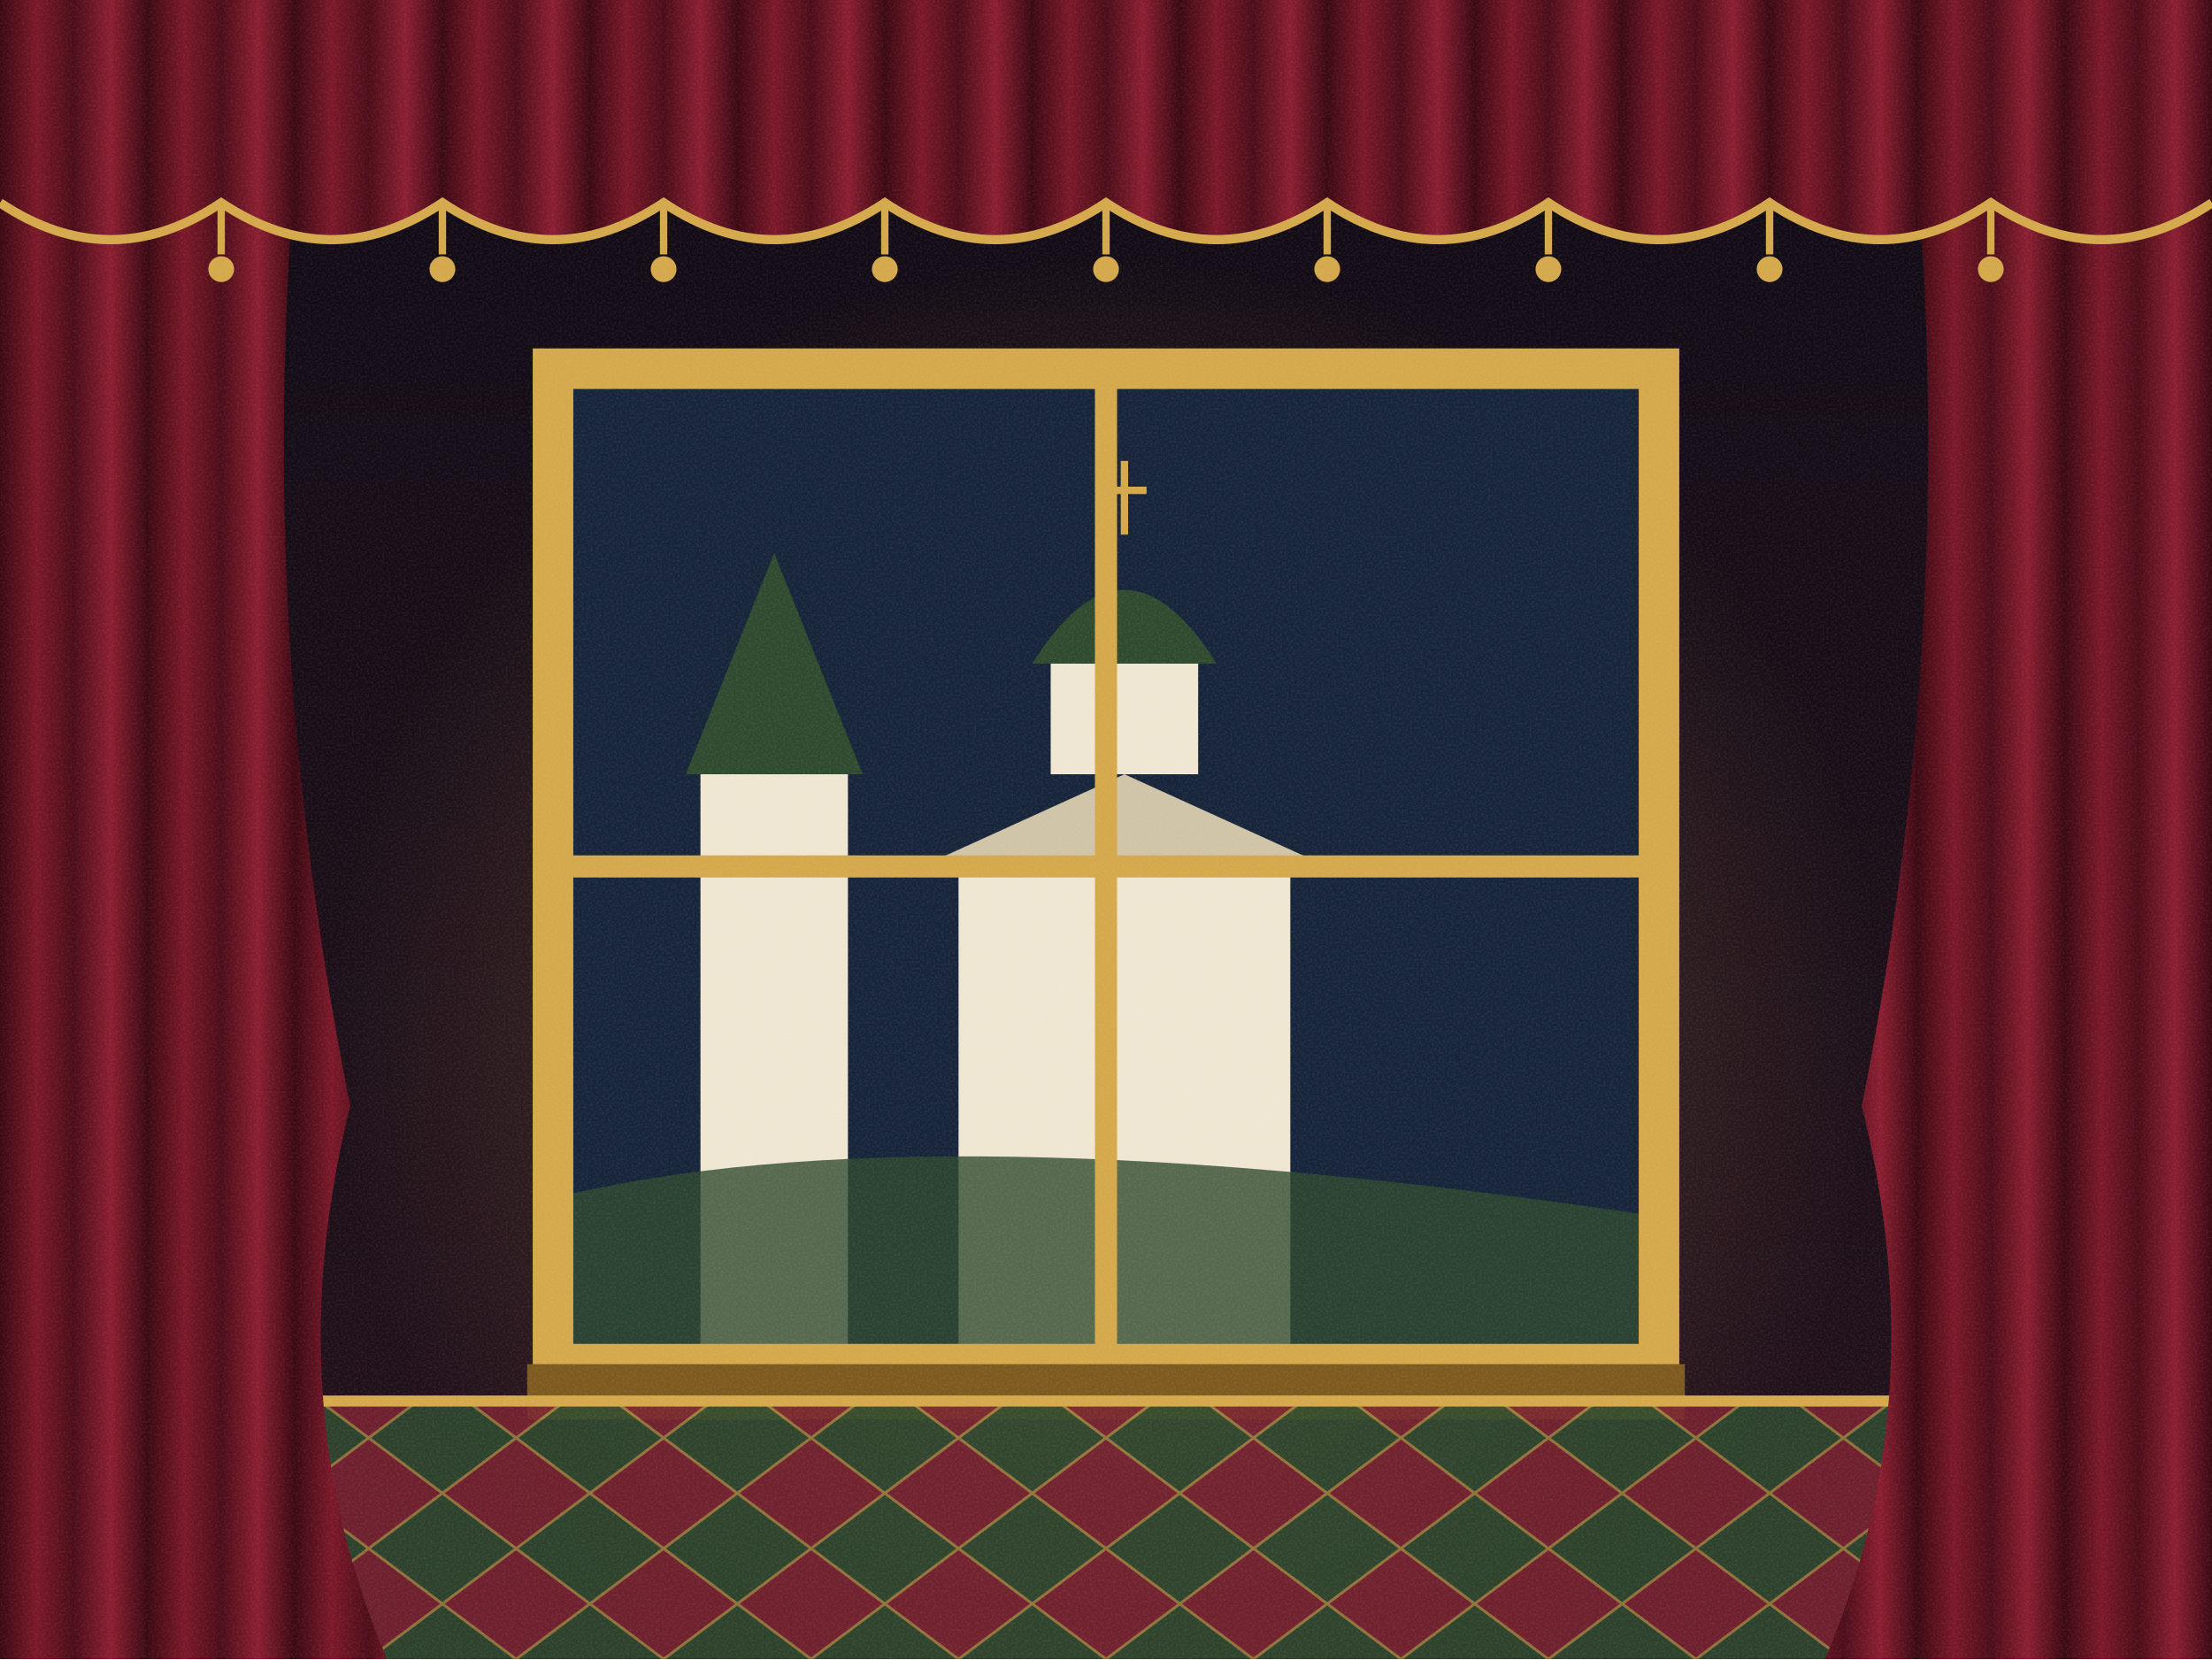
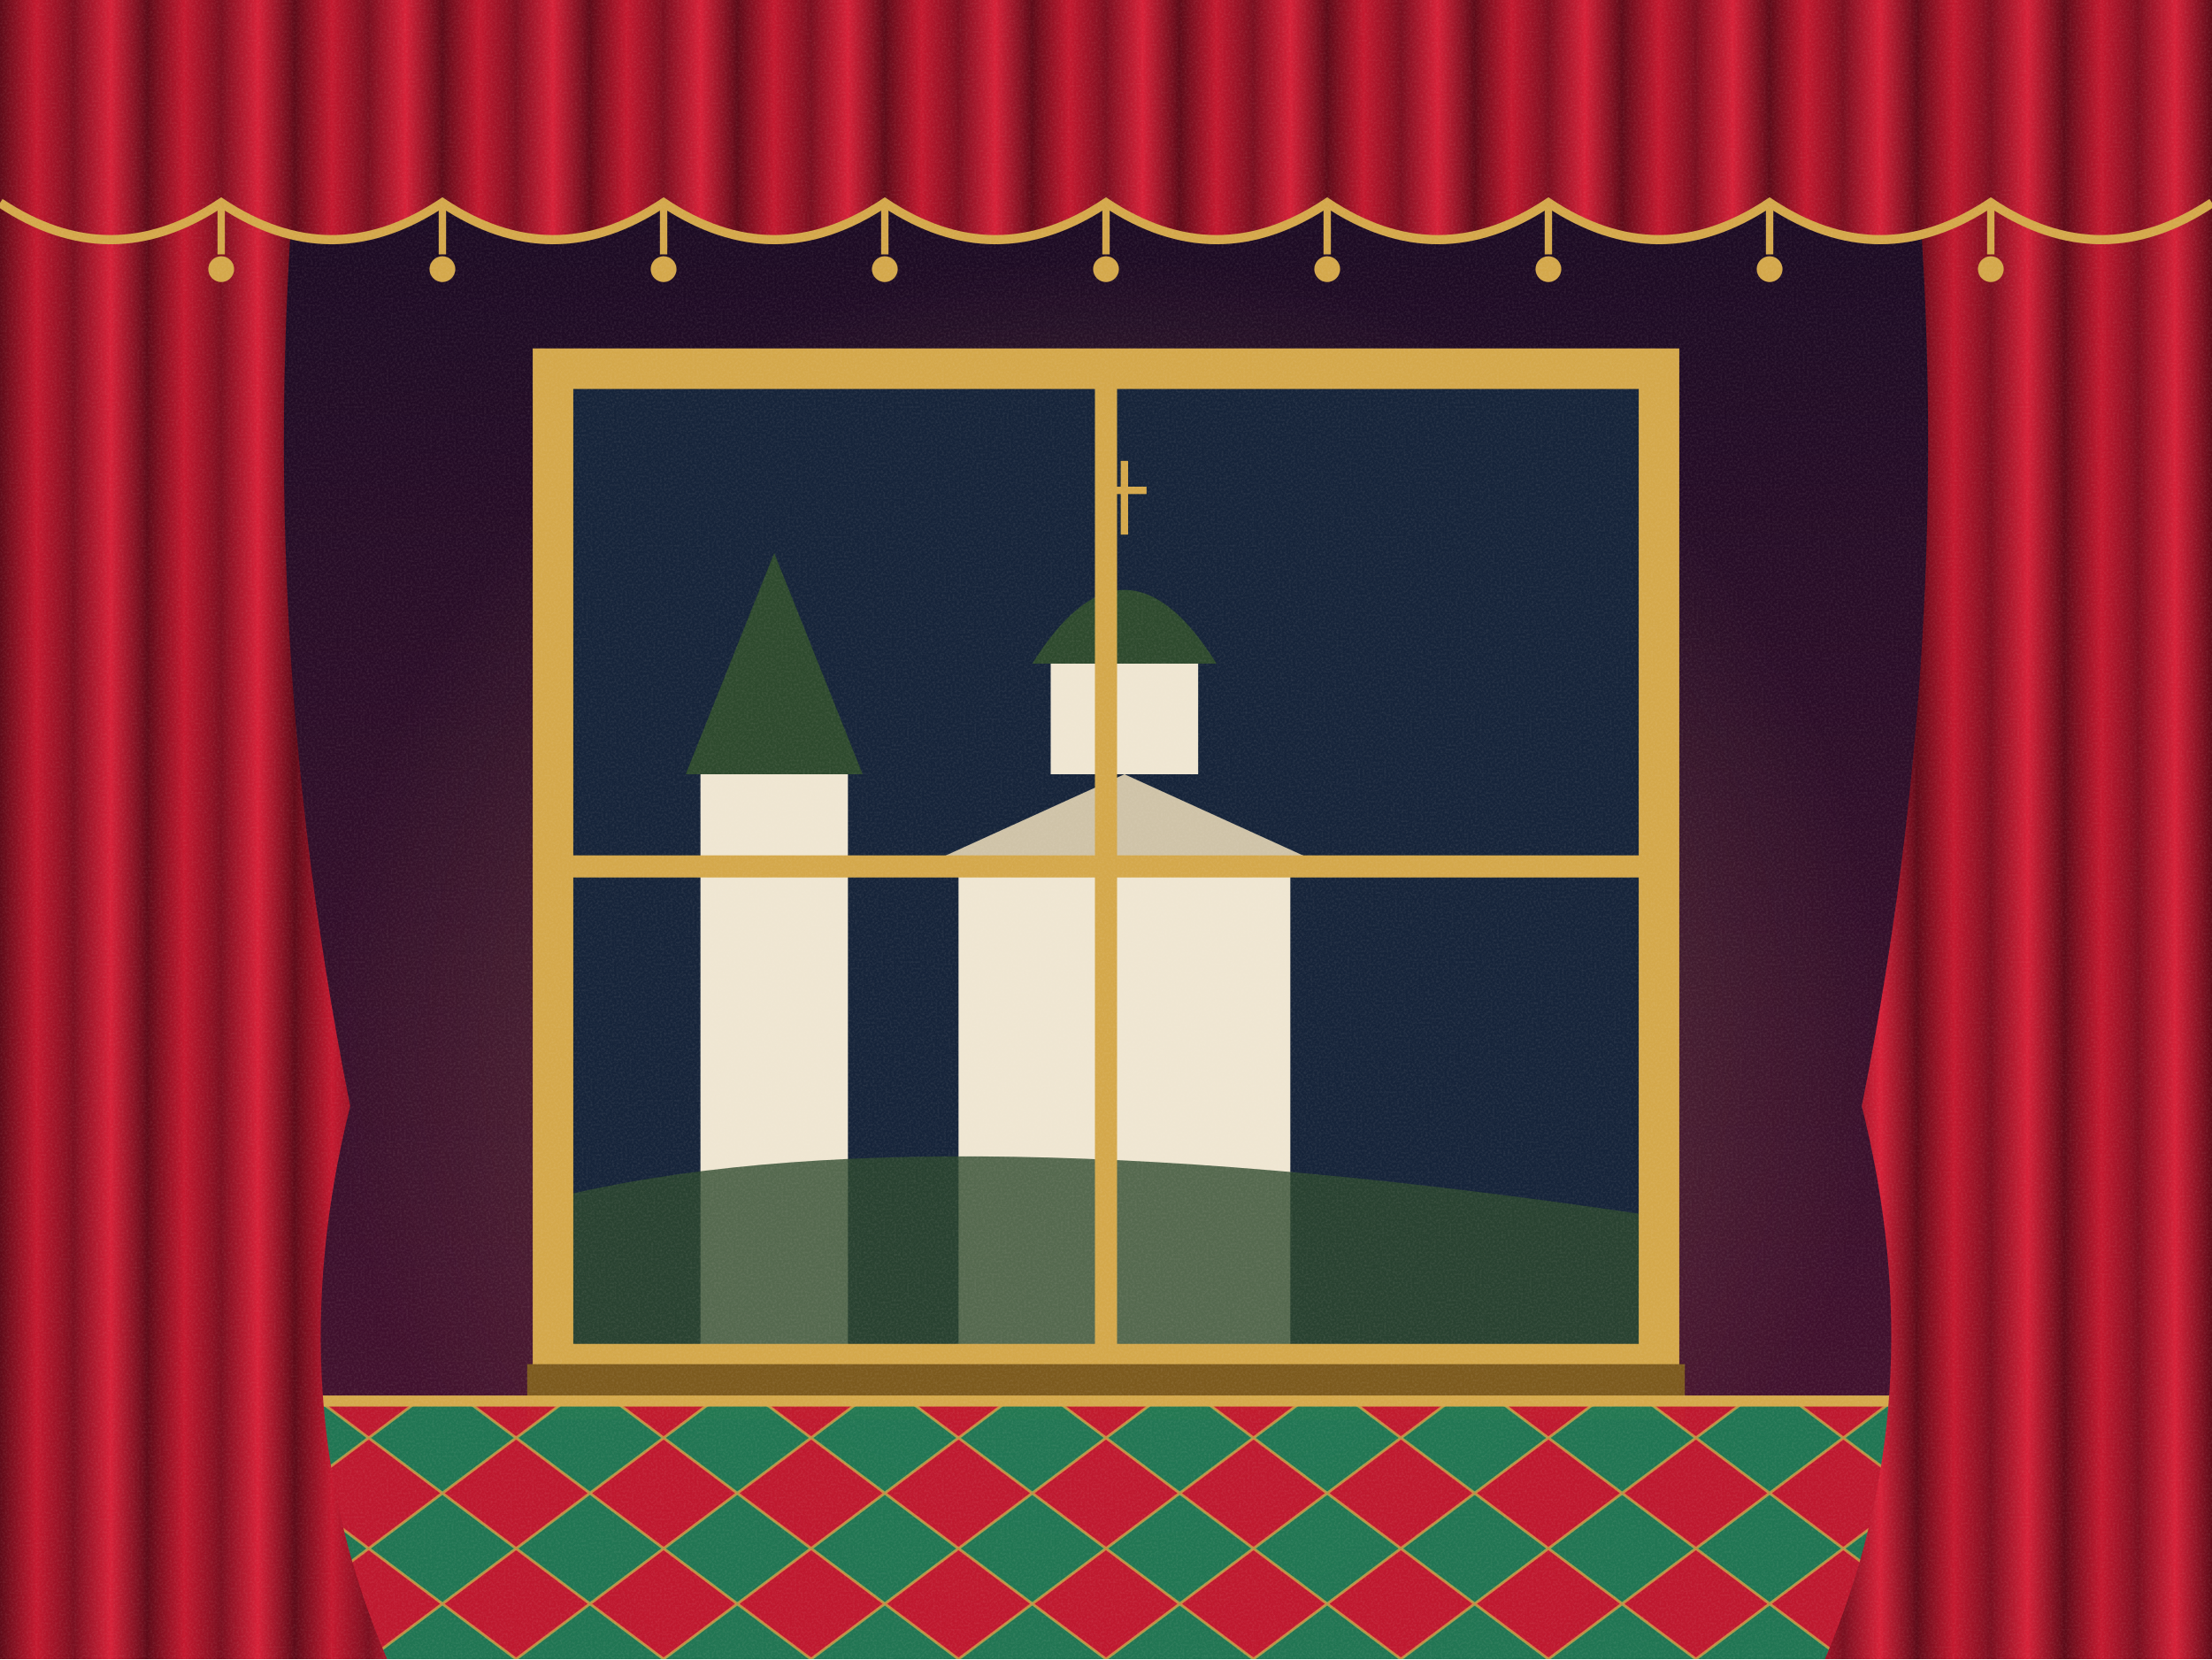
<svg xmlns="http://www.w3.org/2000/svg" viewBox="0 0 1200 900" width="1200" height="900" role="img" aria-labelledby="t d">
  <defs>
    <linearGradient id="velvet" x1="0" y1="0" x2="1" y2="0">
-       <stop offset="0" stop-color="#3A0812" />
-       <stop offset=".25" stop-color="#7A1728" />
-       <stop offset=".5" stop-color="#4A0C18" />
-       <stop offset=".75" stop-color="#8A1D30" />
-       <stop offset="1" stop-color="#3A0812" />
+       <stop offset="0" stop-color="#5E0A18" />
+       <stop offset=".25" stop-color="#C4182F" />
+       <stop offset=".5" stop-color="#7A0E1F" />
+       <stop offset=".75" stop-color="#D62038" />
+       <stop offset="1" stop-color="#5E0A18" />
    </linearGradient>
    <pattern id="fold" width="80" height="900" patternUnits="userSpaceOnUse">
      <rect width="80" height="900" fill="url(#velvet)" />
    </pattern>
    <linearGradient id="gold" x1="0" y1="0" x2="1" y2="1">
-       <stop offset="0" stop-color="#FBE3A0" />
-       <stop offset=".45" stop-color="#D4A84B" />
-       <stop offset="1" stop-color="#7C5A1E" />
+       <stop offset="0" stop-color="#FFF1C4" />
+       <stop offset=".45" stop-color="#E8B84A" />
+       <stop offset="1" stop-color="#9A6A16" />
    </linearGradient>
    <radialGradient id="spot" cx="600" cy="560" r="420" gradientUnits="userSpaceOnUse">
      <stop offset="0" stop-color="#FFE7B0" stop-opacity=".55" />
      <stop offset=".6" stop-color="#FFC56E" stop-opacity=".12" />
      <stop offset="1" stop-color="#FFC56E" stop-opacity="0" />
    </radialGradient>
    <linearGradient id="back" x1="0" y1="0" x2="0" y2="1">
-       <stop offset="0" stop-color="#0F0A14" />
-       <stop offset="1" stop-color="#22101A" />
+       <stop offset="0" stop-color="#150A22" />
+       <stop offset="1" stop-color="#4A1230" />
    </linearGradient>
    <pattern id="harl" width="80" height="60" patternUnits="userSpaceOnUse">
-       <path d="M40 0L80 30L40 60L0 30Z" fill="#7A2230" />
-       <path d="M0 0L40 0L0 30Z M80 0L40 0L80 30Z M0 60L40 60L0 30Z M80 60L40 60L80 30Z" fill="#2E4A2E" />
-       <path d="M40 0L80 30L40 60L0 30Z" fill="none" stroke="#C9A24A" stroke-width="1.5" opacity=".7" />
+       <path d="M40 0L80 30L40 60L0 30Z" fill="#C4182F" />
+       <path d="M0 0L40 0L0 30Z M80 0L40 0L80 30Z M0 60L40 60L0 30Z M80 60L40 60L80 30Z" fill="#1E7A55" />
+       <path d="M40 0L80 30L40 60L0 30Z" fill="none" stroke="#E8B84A" stroke-width="1.5" opacity=".7" />
    </pattern>
    <filter id="grain" x="0" y="0" width="100%" height="100%">
      <feTurbulence type="fractalNoise" baseFrequency=".85" numOctaves="2" seed="5" stitchTiles="stitch" />
      <feColorMatrix values="0 0 0 0 1 0 0 0 0 .9 0 0 0 0 .8 0 0 0 .4 -.16" />
    </filter>
  </defs>
  <rect width="1200" height="900" fill="url(#back)" />
  <rect width="1200" height="900" fill="url(#spot)" />
  <rect x="300" y="200" width="600" height="540" fill="#16243A" />
  <path d="M520 740V470H700V740Z" fill="#EFE6D2" />
  <path d="M500 470H720L610 420Z" fill="#CFC3A8" />
  <path d="M570 420V360H650V420Z" fill="#EFE6D2" />
  <path d="M560 360Q610 280 660 360Z" fill="#2E4A2E" />
  <path d="M610 290V250M598 266H622" stroke="#D4A84B" stroke-width="4" />
  <path d="M380 740V420H460V740Z" fill="#EFE6D2" />
  <path d="M372 420L420 300L468 420Z" fill="#2E4A2E" />
  <path d="M300 650Q500 600 900 660V740H300Z" fill="#2E4A2E" opacity=".8" />
  <path d="M300 200H900V740H300Z" fill="none" stroke="#D4A84B" stroke-width="22" />
  <path d="M600 200V740M300 470H900" stroke="#D4A84B" stroke-width="12" />
  <path d="M286 740H914V770H286Z" fill="#7C5A1E" />
-   <path d="M0 760H1200V900H0Z" fill="url(#harl)" opacity=".85" />
+   <path d="M0 760H1200V900H0Z" fill="url(#harl)" opacity=".95" />
  <path d="M0 760H1200" stroke="#D4A84B" stroke-width="6" />
  <path d="M0 0H170Q130 300 190 600Q150 760 210 900H0Z" fill="url(#fold)" />
  <path d="M1200 0H1030Q1070 300 1010 600Q1050 760 990 900H1200Z" fill="url(#fold)" />
  <path d="M0 0H1200V110Q1140 150 1080 110Q1020 150 960 110Q900 150 840 110Q780 150 720 110Q660 150 600 110Q540 150 480 110Q420 150 360 110Q300 150 240 110Q180 150 120 110Q60 150 0 110V0Z" fill="url(#fold)" />
  <path d="M0 110Q60 150 120 110Q180 150 240 110Q300 150 360 110Q420 150 480 110Q540 150 600 110Q660 150 720 110Q780 150 840 110Q900 150 960 110Q1020 150 1080 110Q1140 150 1200 110" fill="none" stroke="#D4A84B" stroke-width="5" />
  <path d="M120 112v26" stroke="#D4A84B" stroke-width="4" />
  <circle cx="120" cy="146" r="7" fill="#D4A84B" />
  <path d="M240 112v26" stroke="#D4A84B" stroke-width="4" />
  <circle cx="240" cy="146" r="7" fill="#D4A84B" />
  <path d="M360 112v26" stroke="#D4A84B" stroke-width="4" />
  <circle cx="360" cy="146" r="7" fill="#D4A84B" />
  <path d="M480 112v26" stroke="#D4A84B" stroke-width="4" />
  <circle cx="480" cy="146" r="7" fill="#D4A84B" />
  <path d="M600 112v26" stroke="#D4A84B" stroke-width="4" />
  <circle cx="600" cy="146" r="7" fill="#D4A84B" />
  <path d="M720 112v26" stroke="#D4A84B" stroke-width="4" />
  <circle cx="720" cy="146" r="7" fill="#D4A84B" />
  <path d="M840 112v26" stroke="#D4A84B" stroke-width="4" />
  <circle cx="840" cy="146" r="7" fill="#D4A84B" />
  <path d="M960 112v26" stroke="#D4A84B" stroke-width="4" />
  <circle cx="960" cy="146" r="7" fill="#D4A84B" />
  <path d="M1080 112v26" stroke="#D4A84B" stroke-width="4" />
  <circle cx="1080" cy="146" r="7" fill="#D4A84B" />
  <rect width="1200" height="900" filter="url(#grain)" opacity=".45" />
</svg>
